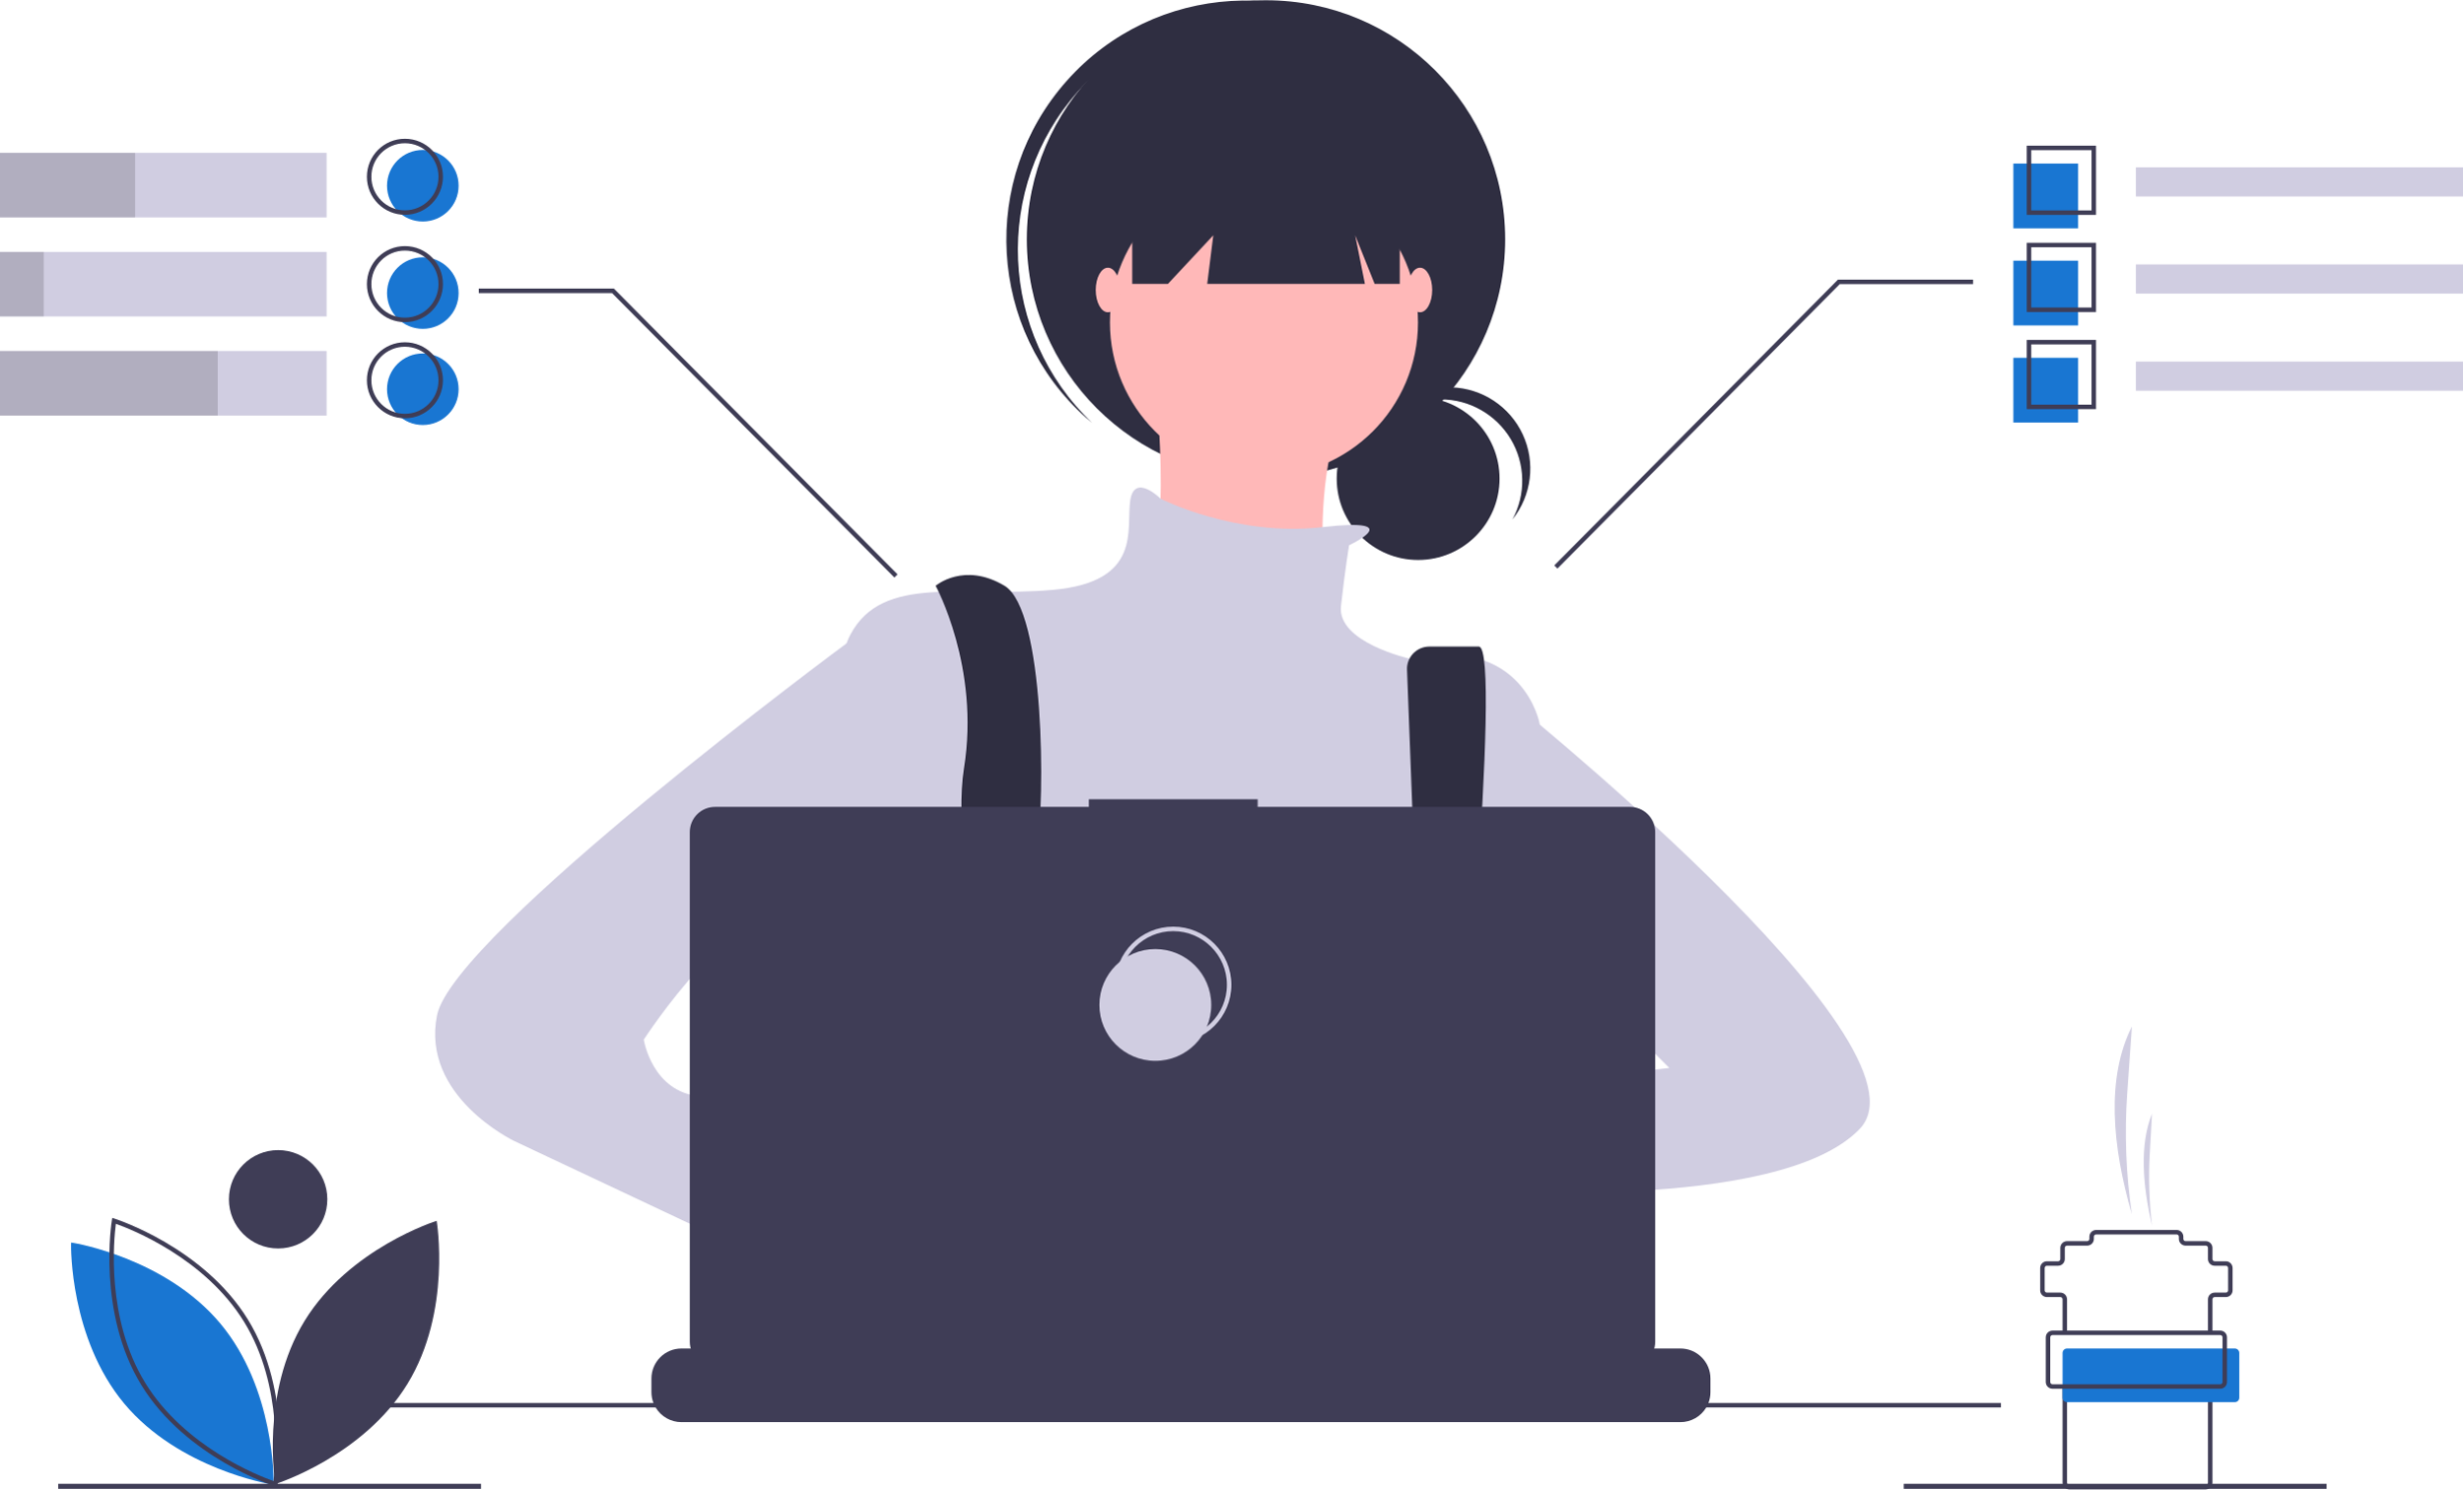
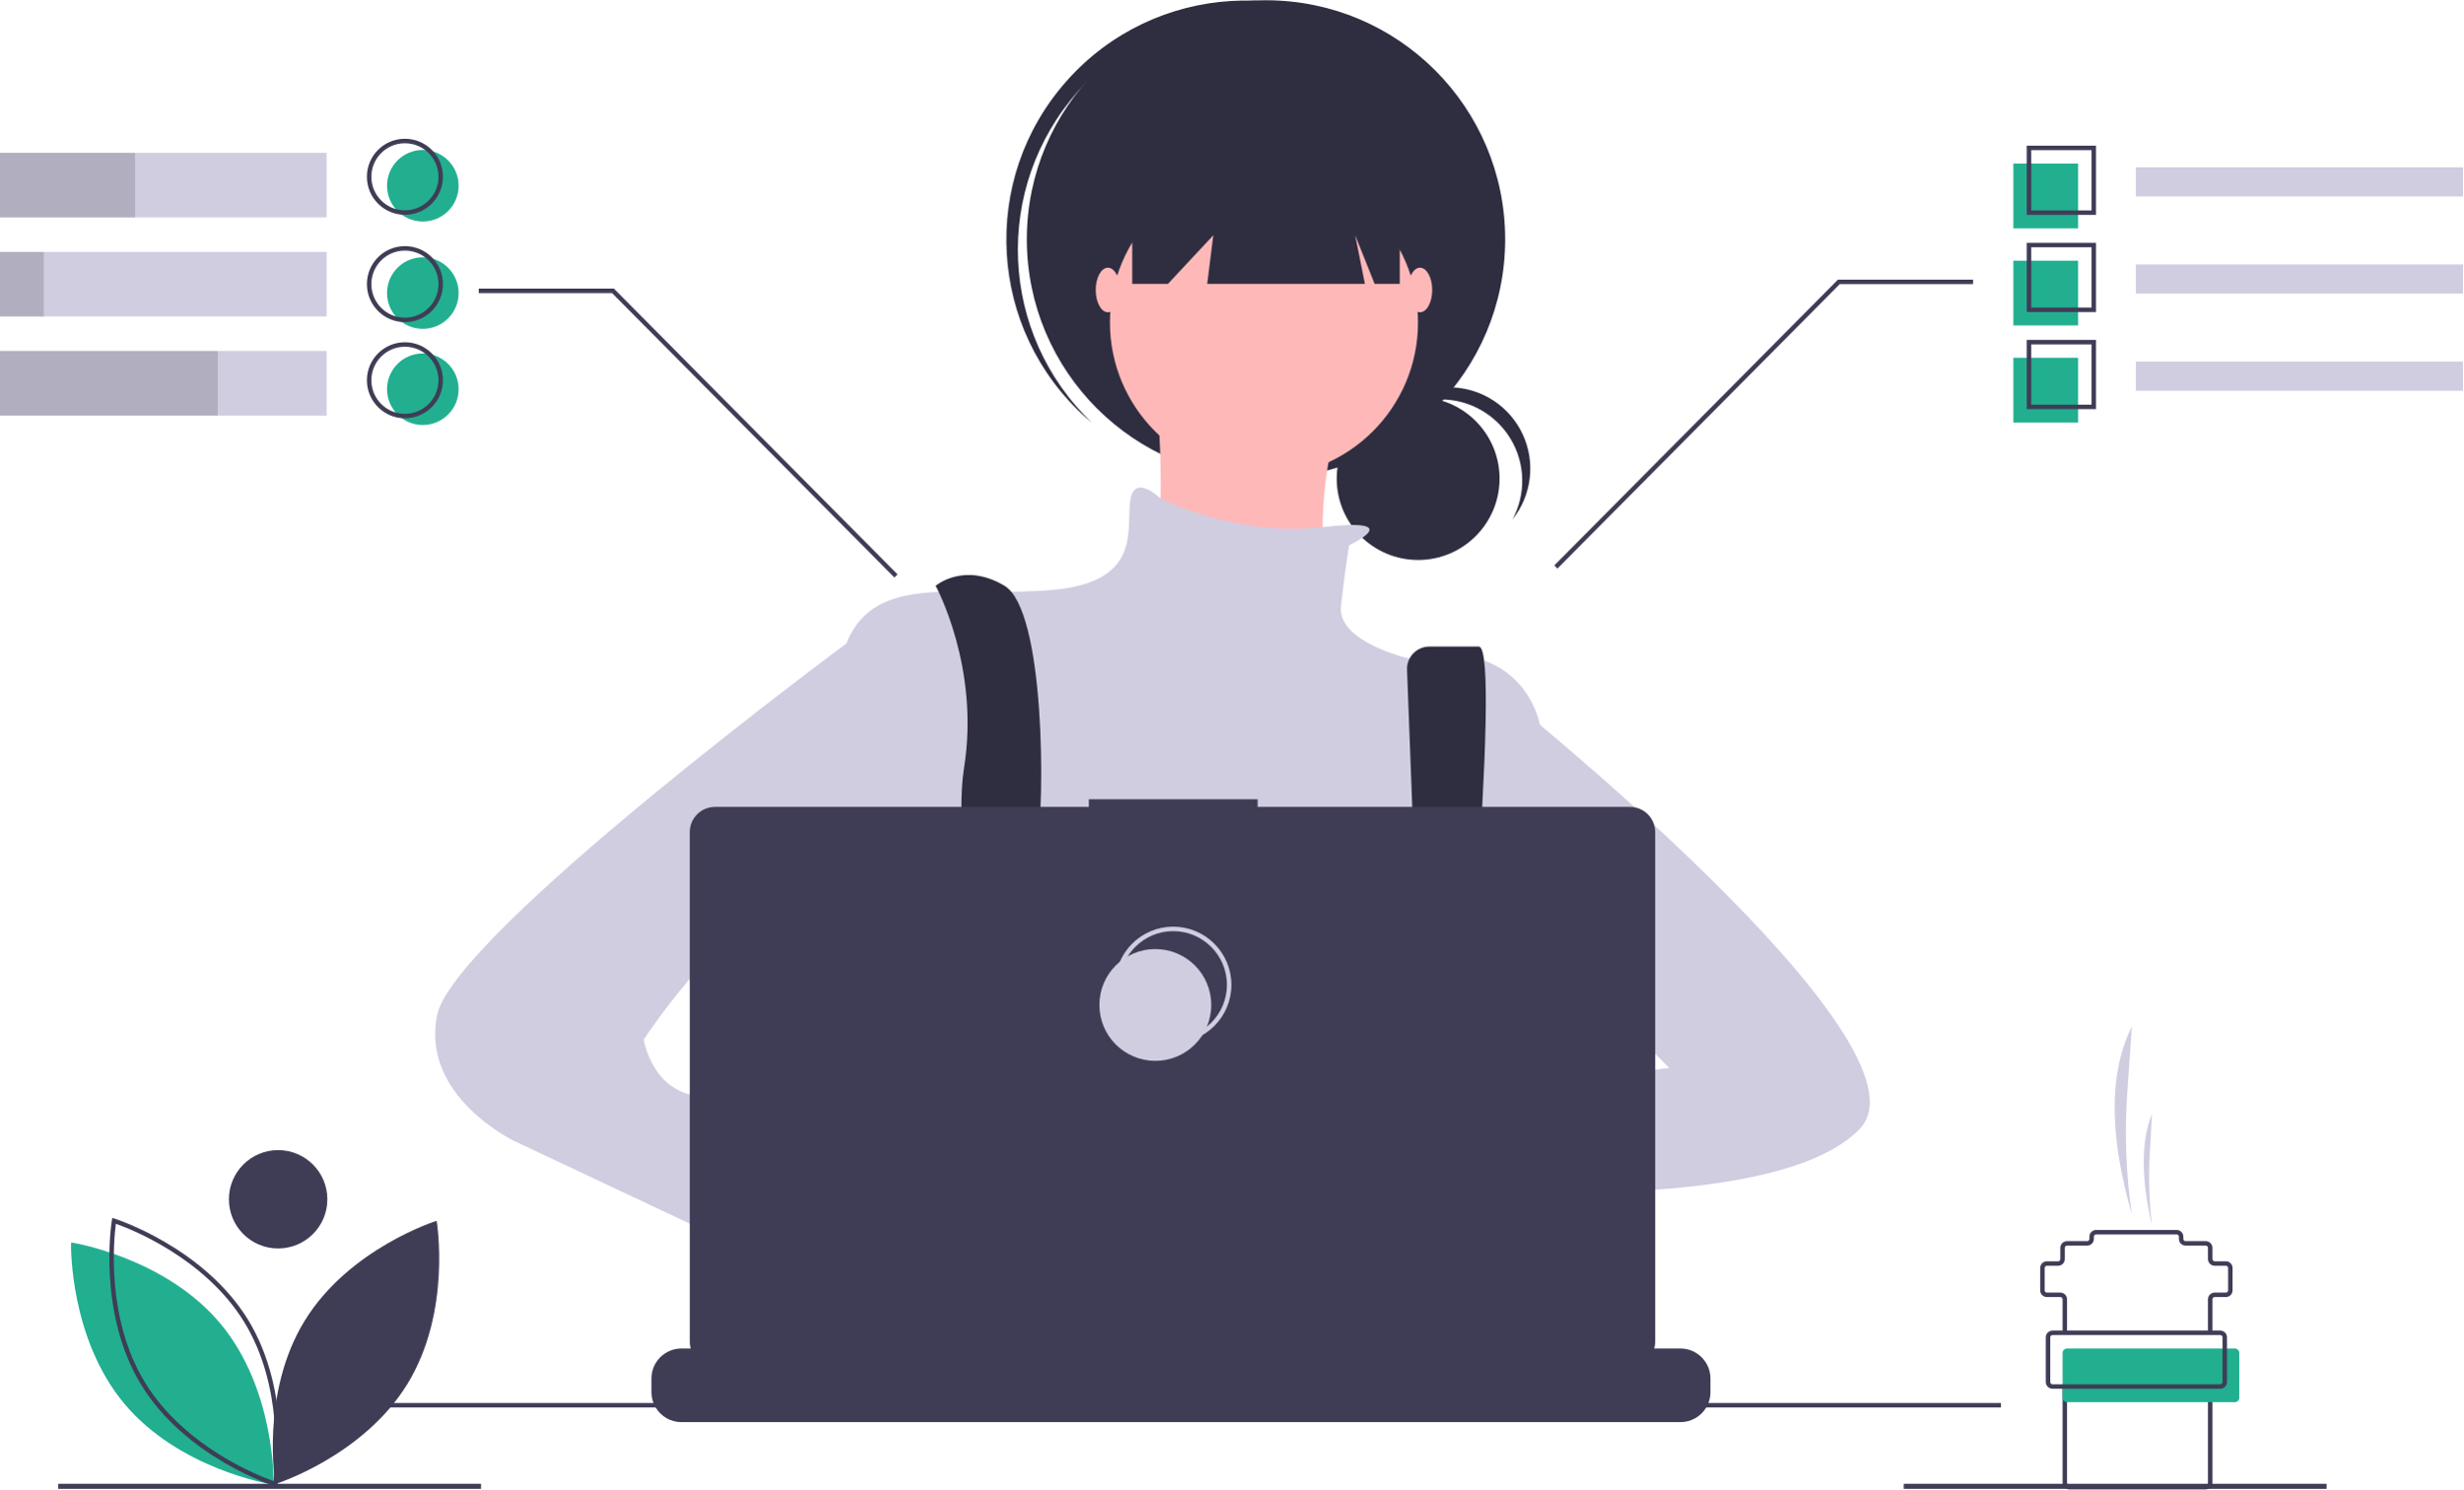
<svg xmlns="http://www.w3.org/2000/svg" id="f61e7f2c-3df8-44b9-b514-d2b672d0e0d5" data-name="Layer 1" width="1101" height="666.051" viewBox="0 0 1101 666.051">
  <circle cx="633.929" cy="214.02" r="36.396" fill="#2f2e41" />
  <path d="M693.569,295.601a36.401,36.401,0,0,1,32.039,53.669,36.387,36.387,0,1,0-60.454-39.982A36.306,36.306,0,0,1,693.569,295.601Z" transform="translate(-49.50001 -116.9745)" fill="#2f2e41" />
  <circle cx="565.919" cy="107.031" r="106.912" fill="#2f2e41" />
  <path d="M531.51,157.671A106.893,106.893,0,0,1,679.677,146.461c-.874-.831-1.739-1.669-2.648-2.476A106.913,106.913,0,0,0,534.963,303.792c.908.808,1.842,1.568,2.77,2.339A106.893,106.893,0,0,1,531.51,157.671Z" transform="translate(-49.50001 -116.9745)" fill="#2f2e41" />
  <circle cx="565.013" cy="144.178" r="68.859" fill="#ffb8b8" />
  <path d="M565.587,282.898s9.06,83.356-5.436,92.416,83.356,21.745,83.356,21.745-14.497-90.604,21.745-114.161Z" transform="translate(-49.50001 -116.9745)" fill="#ffb8b8" />
  <path d="M652.566,360.817s26.982-12.6-11.878-8.112-72.388-12.727-72.388-12.727-11.774-11.778-13.586.906,5.436,36.242-34.429,39.866-76.107-7.248-90.604,19.933-7.248,144.966-7.248,144.966,27.181,97.852,48.926,112.349,212.013-5.436,212.013-5.436L737.734,554.709V440.548s-7.248-39.866-57.986-28.993c0,0-32.617-7.248-30.805-23.557S652.566,360.817,652.566,360.817Z" transform="translate(-49.50001 -116.9745)" fill="#d0cde1" />
  <path d="M478.55,727.245c1.12-4.88,1.87-7.64,1.87-7.64l-.58-3.97-5.97-40.54-2.51-17.1c21.74-9.06,27.18-50.74,27.18-50.74l.82-.49,3.71-2.22v-.01l13.32-7.99.27-.16,5.38,3.58,10.93,7.29c38.24,28.12,77.18,27.62,101.21,23.19,14.69-2.71,23.82-6.88,23.82-6.88l26.36-8.79.82-.27.81.12,15.46,2.34.28.05,1.28.19-3.58,24.75-5.19,35.97c13.71,7.26,25.9,20.9,36.56,37.71q3.54,5.58,6.86,11.61c2.88,5.2,5.63,10.61,8.25,16.15.32.66.63,1.33.94,2,1.01,2.17,2.01,4.36,2.98,6.56H473.75c.36-2.21.72-4.32,1.07-6.35a1.548,1.548,0,0,0,.04-.21c.13-.68.25-1.34.36-2C476.44,736.795,477.62,731.285,478.55,727.245Z" transform="translate(-49.50001 -116.9745)" fill="#2f2e41" />
  <path d="M467.735,378.938s19.933,36.242,12.685,81.543S502.164,618.132,502.164,618.132l21.745-5.436s-14.497-94.228-10.872-115.973,3.624-106.912-14.497-117.785S467.735,378.938,467.735,378.938Z" transform="translate(-49.50001 -116.9745)" fill="#2f2e41" />
  <path d="M678.473,416.6l7.617,200.626,14.497,9.06s20.839-220.167,9.966-220.167H688.43A9.97,9.97,0,0,0,678.473,416.6Z" transform="translate(-49.50001 -116.9745)" fill="#2f2e41" />
-   <circle cx="462.63" cy="487.567" r="9.06" fill="#1976d2" />
-   <circle cx="643.838" cy="496.627" r="9.06" fill="#1976d2" />
+   <circle cx="462.63" cy="487.567" r="9.06" fill="#21af90" />
+   <circle cx="643.838" cy="496.627" r="9.06" fill="#21af90" />
  <polygon points="506.12 58.104 506.12 126.963 522.067 126.963 542.362 105.218 539.644 126.963 610.133 126.963 605.784 105.218 614.482 126.963 625.717 126.963 625.717 58.104 506.12 58.104" fill="#2f2e41" />
  <ellipse cx="495.248" cy="129.681" rx="5.436" ry="9.966" fill="#ffb8b8" />
  <ellipse cx="634.778" cy="129.681" rx="5.436" ry="9.966" fill="#ffb8b8" />
  <path d="M721.425,612.695s-82.449-15.403-87.886,11.778,91.51,15.403,91.51,15.403Z" transform="translate(-49.50001 -116.9745)" fill="#ffb8b8" />
  <path d="M719.613,426.052S917.129,583.702,880.888,621.756,706.929,648.937,706.929,648.937l9.06-45.302,79.731-9.06L755.855,554.709l-36.242,3.624Z" transform="translate(-49.50001 -116.9745)" fill="#d0cde1" />
  <path d="M427.869,688.803l25.369,19.933s18.121,56.174,45.302,39.866S473.171,674.306,473.171,674.306l-30.805-10.872Z" transform="translate(-49.50001 -116.9745)" fill="#ffb8b8" />
  <path d="M453.238,397.058l-25.301,7.614s-175.84,130.104-183.088,166.346S279.279,627.192,279.279,627.192l157.651,74.295,16.309-43.49-74.295-38.054s5.436-10.872-16.309-12.685S337.265,581.89,337.265,581.89s43.49-67.047,67.047-52.55,30.805,25.369,30.805,25.369Z" transform="translate(-49.50001 -116.9745)" fill="#d0cde1" />
  <path d="M814.1,733.455v6.07a13.34,13.34,0,0,1-.91,4.87,13.682,13.682,0,0,1-.97,2,13.437,13.437,0,0,1-11.55,6.56H354.12a13.437,13.437,0,0,1-11.55-6.56,13.688,13.688,0,0,1-.97-2,13.342,13.342,0,0,1-.91-4.87v-6.07a13.426,13.426,0,0,1,13.43-13.43h25.74v-2.83a.559.559,0,0,1,.56-.56h13.43a.559.559,0,0,1,.56.56v2.83h8.39v-2.83a.559.559,0,0,1,.56-.56h13.43a.559.559,0,0,1,.56.56v2.83h8.4v-2.83a.559.559,0,0,1,.56-.56h13.43a.559.559,0,0,1,.56.56v2.83h8.39v-2.83a.559.559,0,0,1,.56-.56h13.43a.559.559,0,0,1,.56.56v2.83h8.39v-2.83a.559.559,0,0,1,.56-.56h13.43a.559.559,0,0,1,.56.56v2.83h8.4v-2.83a.559.559,0,0,1,.56-.56h13.43a.559.559,0,0,1,.56.56v2.83h8.39v-2.83a.559.559,0,0,1,.56-.56h105.2a.559.559,0,0,1,.56.56v2.83h8.4v-2.83a.559.559,0,0,1,.56-.56h13.43a.566.566,0,0,1,.56.56v2.83h8.39v-2.83a.559.559,0,0,1,.56-.56h13.43a.559.559,0,0,1,.56.56v2.83h8.39v-2.83a.559.559,0,0,1,.56-.56h13.43a.559.559,0,0,1,.56.56v2.83h8.4v-2.83a.559.559,0,0,1,.56-.56h13.43a.557.557,0,0,1,.55.56v2.83h8.4v-2.83a.559.559,0,0,1,.56-.56H738a.559.559,0,0,1,.56.56v2.83h8.39v-2.83a.559.559,0,0,1,.56-.56h13.43a.559.559,0,0,1,.56.56v2.83h39.17A13.426,13.426,0,0,1,814.1,733.455Z" transform="translate(-49.50001 -116.9745)" fill="#3f3d56" />
  <rect x="161.448" y="627.416" width="733" height="2" fill="#3f3d56" />
  <path d="M778.142,477.821H611.7v-3.431H536.228v3.431h-167.129a11.259,11.259,0,0,0-11.259,11.259v227.911A11.259,11.259,0,0,0,369.099,728.25H778.142a11.259,11.259,0,0,0,11.259-11.259V489.08A11.259,11.259,0,0,0,778.142,477.821Z" transform="translate(-49.50001 -116.9745)" fill="#3f3d56" />
  <circle cx="524.448" cy="440.416" r="25" fill="none" stroke="#d0cde1" stroke-miterlimit="10" stroke-width="2" />
  <circle cx="516.448" cy="449.416" r="25" fill="#d0cde1" />
  <rect x="26.02" y="663.551" width="189" height="2.262" fill="#3f3d56" />
  <rect x="851.02" y="663.551" width="189" height="2.262" fill="#3f3d56" />
  <path d="M185.639,707.692c-19.911,32.506-13.061,72.941-13.061,72.941s39.133-12.269,59.044-44.775,13.061-72.941,13.061-72.941S205.55,675.185,185.639,707.692Z" transform="translate(-49.50001 -116.9745)" fill="#3f3d56" />
-   <path d="M171.766,780.901l-1.132-.179c-.409-.065-41.158-6.817-65.562-36.015-24.404-29.199-23.817-70.5-23.809-70.914l.024-1.146,1.132.179c.409.065,41.158,6.817,65.562,36.016h0c24.404,29.198,23.817,70.499,23.809,70.913Z" transform="translate(-49.50001 -116.9745)" fill="#1976d2" />
+   <path d="M171.766,780.901l-1.132-.179c-.409-.065-41.158-6.817-65.562-36.015-24.404-29.199-23.817-70.5-23.809-70.914l.024-1.146,1.132.179c.409.065,41.158,6.817,65.562,36.016h0c24.404,29.198,23.817,70.499,23.809,70.913Z" transform="translate(-49.50001 -116.9745)" fill="#21af90" />
  <path d="M173.374,781.929l-1.094-.343c-.396-.124-39.721-12.756-59.598-45.206-19.877-32.451-13.263-73.223-13.194-73.631l.191-1.13,1.094.343c.396.124,39.721,12.756,59.598,45.207h0c19.877,32.45,13.263,73.222,13.194,73.63Zm-72.081-117.678c-.905,6.843-4.514,42.336,13.095,71.084,17.609,28.747,50.867,41.658,57.373,43.962.905-6.843,4.514-42.336-13.095-71.083h0C141.056,679.466,107.798,666.555,101.293,664.251Z" transform="translate(-49.50001 -116.9745)" fill="#3f3d56" />
  <circle cx="124.321" cy="536.328" r="22" fill="#3f3d56" />
  <polygon points="399.789 258.254 273.582 131.051 214 131.051 214 129.051 274.417 129.051 274.711 129.348 401.211 256.848 399.789 258.254" fill="#3f3d56" />
  <polygon points="696.211 254.254 822.417 127.051 882 127.051 882 125.051 821.582 125.051 821.289 125.348 694.789 252.848 696.211 254.254" fill="#3f3d56" />
  <rect x="0" y="68.34" width="146" height="28.877" fill="#d0cde1" />
  <rect x="0" y="112.651" width="146" height="28.877" fill="#d0cde1" />
  <rect x="0" y="156.963" width="146" height="28.877" fill="#d0cde1" />
  <rect x="0" y="68.34" width="60.399" height="28.877" opacity="0.15" />
  <rect y="112.651" width="19.554" height="28.877" opacity="0.15" />
  <rect x="0" y="156.963" width="97.333" height="28.877" opacity="0.15" />
  <rect x="954.776" y="74.827" width="146.224" height="13.03" fill="#d0cde1" />
-   <rect x="900" y="73.14" width="28.955" height="28.955" fill="#1976d2" />
-   <rect x="900" y="116.573" width="28.955" height="28.955" fill="#1976d2" />
-   <rect x="900" y="160.006" width="28.955" height="28.955" fill="#1976d2" />
+   <rect x="900" y="73.14" width="28.955" height="28.955" fill="#21af90" />
+   <rect x="900" y="116.573" width="28.955" height="28.955" fill="#21af90" />
+   <rect x="900" y="160.006" width="28.955" height="28.955" fill="#21af90" />
  <path d="M986.455,213.07H955.5V182.115h30.955Zm-28.955-2h26.955V184.115H957.5Z" transform="translate(-49.50001 -116.9745)" fill="#3f3d56" />
  <rect x="954.776" y="118.26" width="146.224" height="13.03" fill="#d0cde1" />
  <path d="M986.455,256.503H955.5V225.548h30.955Zm-28.955-2h26.955V227.548H957.5Z" transform="translate(-49.50001 -116.9745)" fill="#3f3d56" />
  <rect x="954.776" y="161.693" width="146.224" height="13.03" fill="#d0cde1" />
  <path d="M986.455,299.936H955.5V268.981h30.955Zm-28.955-2h26.955V270.981H957.5Z" transform="translate(-49.50001 -116.9745)" fill="#3f3d56" />
-   <circle cx="189" cy="83.051" r="16" fill="#1976d2" />
-   <circle cx="189" cy="131.051" r="16" fill="#1976d2" />
-   <circle cx="189" cy="174.051" r="16" fill="#1976d2" />
+   <circle cx="189" cy="83.051" r="16" fill="#21af90" />
+   <circle cx="189" cy="131.051" r="16" fill="#21af90" />
+   <circle cx="189" cy="174.051" r="16" fill="#21af90" />
  <path d="M230.5,213.025a17,17,0,1,1,17-17A17.019,17.019,0,0,1,230.5,213.025Zm0-32a15,15,0,1,0,15,15A15.017,15.017,0,0,0,230.5,181.025Z" transform="translate(-49.50001 -116.9745)" fill="#3f3d56" />
  <path d="M230.5,261.025a17,17,0,1,1,17-17A17.019,17.019,0,0,1,230.5,261.025Zm0-32a15,15,0,1,0,15,15A15.017,15.017,0,0,0,230.5,229.025Z" transform="translate(-49.50001 -116.9745)" fill="#3f3d56" />
  <path d="M230.5,304.025a17,17,0,1,1,17-17A17.019,17.019,0,0,1,230.5,304.025Zm0-32a15,15,0,1,0,15,15A15.017,15.017,0,0,0,230.5,272.025Z" transform="translate(-49.50001 -116.9745)" fill="#3f3d56" />
  <path d="M1038.5,713.025h-2v-15a3.003,3.003,0,0,1,3-3h5a1.001,1.001,0,0,0,1-1v-10a1.001,1.001,0,0,0-1-1h-5a3.003,3.003,0,0,1-3-3v-5a1.001,1.001,0,0,0-1-1h-9a3.003,3.003,0,0,1-3-3v-1a1.001,1.001,0,0,0-1-1h-36a1.001,1.001,0,0,0-1,1v1a3.003,3.003,0,0,1-3,3h-9a1.001,1.001,0,0,0-1,1v5a3.003,3.003,0,0,1-3,3h-5a1.001,1.001,0,0,0-1,1v10a1.001,1.001,0,0,0,1,1h6a3.003,3.003,0,0,1,3,3v15h-2v-15a1.001,1.001,0,0,0-1-1h-6a3.003,3.003,0,0,1-3-3v-10a3.003,3.003,0,0,1,3-3h5a1.001,1.001,0,0,0,1-1v-5a3.003,3.003,0,0,1,3-3h9a1.001,1.001,0,0,0,1-1v-1a3.003,3.003,0,0,1,3-3h36a3.003,3.003,0,0,1,3,3v1a1.001,1.001,0,0,0,1,1h9a3.003,3.003,0,0,1,3,3v5a1.001,1.001,0,0,0,1,1h5a3.003,3.003,0,0,1,3,3v10a3.003,3.003,0,0,1-3,3h-5a1.001,1.001,0,0,0-1,1Z" transform="translate(-49.50001 -116.9745)" fill="#3f3d56" />
  <path d="M1035.5,783.025h-61a3.003,3.003,0,0,1-3-3v-43h2v43a1.001,1.001,0,0,0,1,1h61a1.001,1.001,0,0,0,1-1v-43h2v43A3.003,3.003,0,0,1,1035.5,783.025Z" transform="translate(-49.50001 -116.9745)" fill="#3f3d56" />
-   <rect x="922" y="603.051" width="79" height="24" rx="2" fill="#1976d2" />
+   <rect x="922" y="603.051" width="79" height="24" rx="2" fill="#21af90" />
  <path d="M1042,738.025H967a3.003,3.003,0,0,1-3-3v-20a3.003,3.003,0,0,1,3-3h75a3.003,3.003,0,0,1,3,3v20A3.003,3.003,0,0,1,1042,738.025Zm-75-24a1.001,1.001,0,0,0-1,1v20a1.001,1.001,0,0,0,1,1h75a1.001,1.001,0,0,0,1-1v-20a1.001,1.001,0,0,0-1-1Z" transform="translate(-49.50001 -116.9745)" fill="#3f3d56" />
  <path d="M1002.5,660.025v0a249.628,249.628,0,0,1-2.095-54.111L1002.5,576.025h0c-11.542,22.966-8.933,53.192,0,84Z" transform="translate(-49.50001 -116.9745)" fill="#d0cde1" />
  <path d="M1011.5,665.025v0a183.497,183.497,0,0,1-1.008-32.209L1011.5,615.025h0c-5.553,13.67-4.298,31.662,0,50Z" transform="translate(-49.50001 -116.9745)" fill="#d0cde1" />
</svg>
